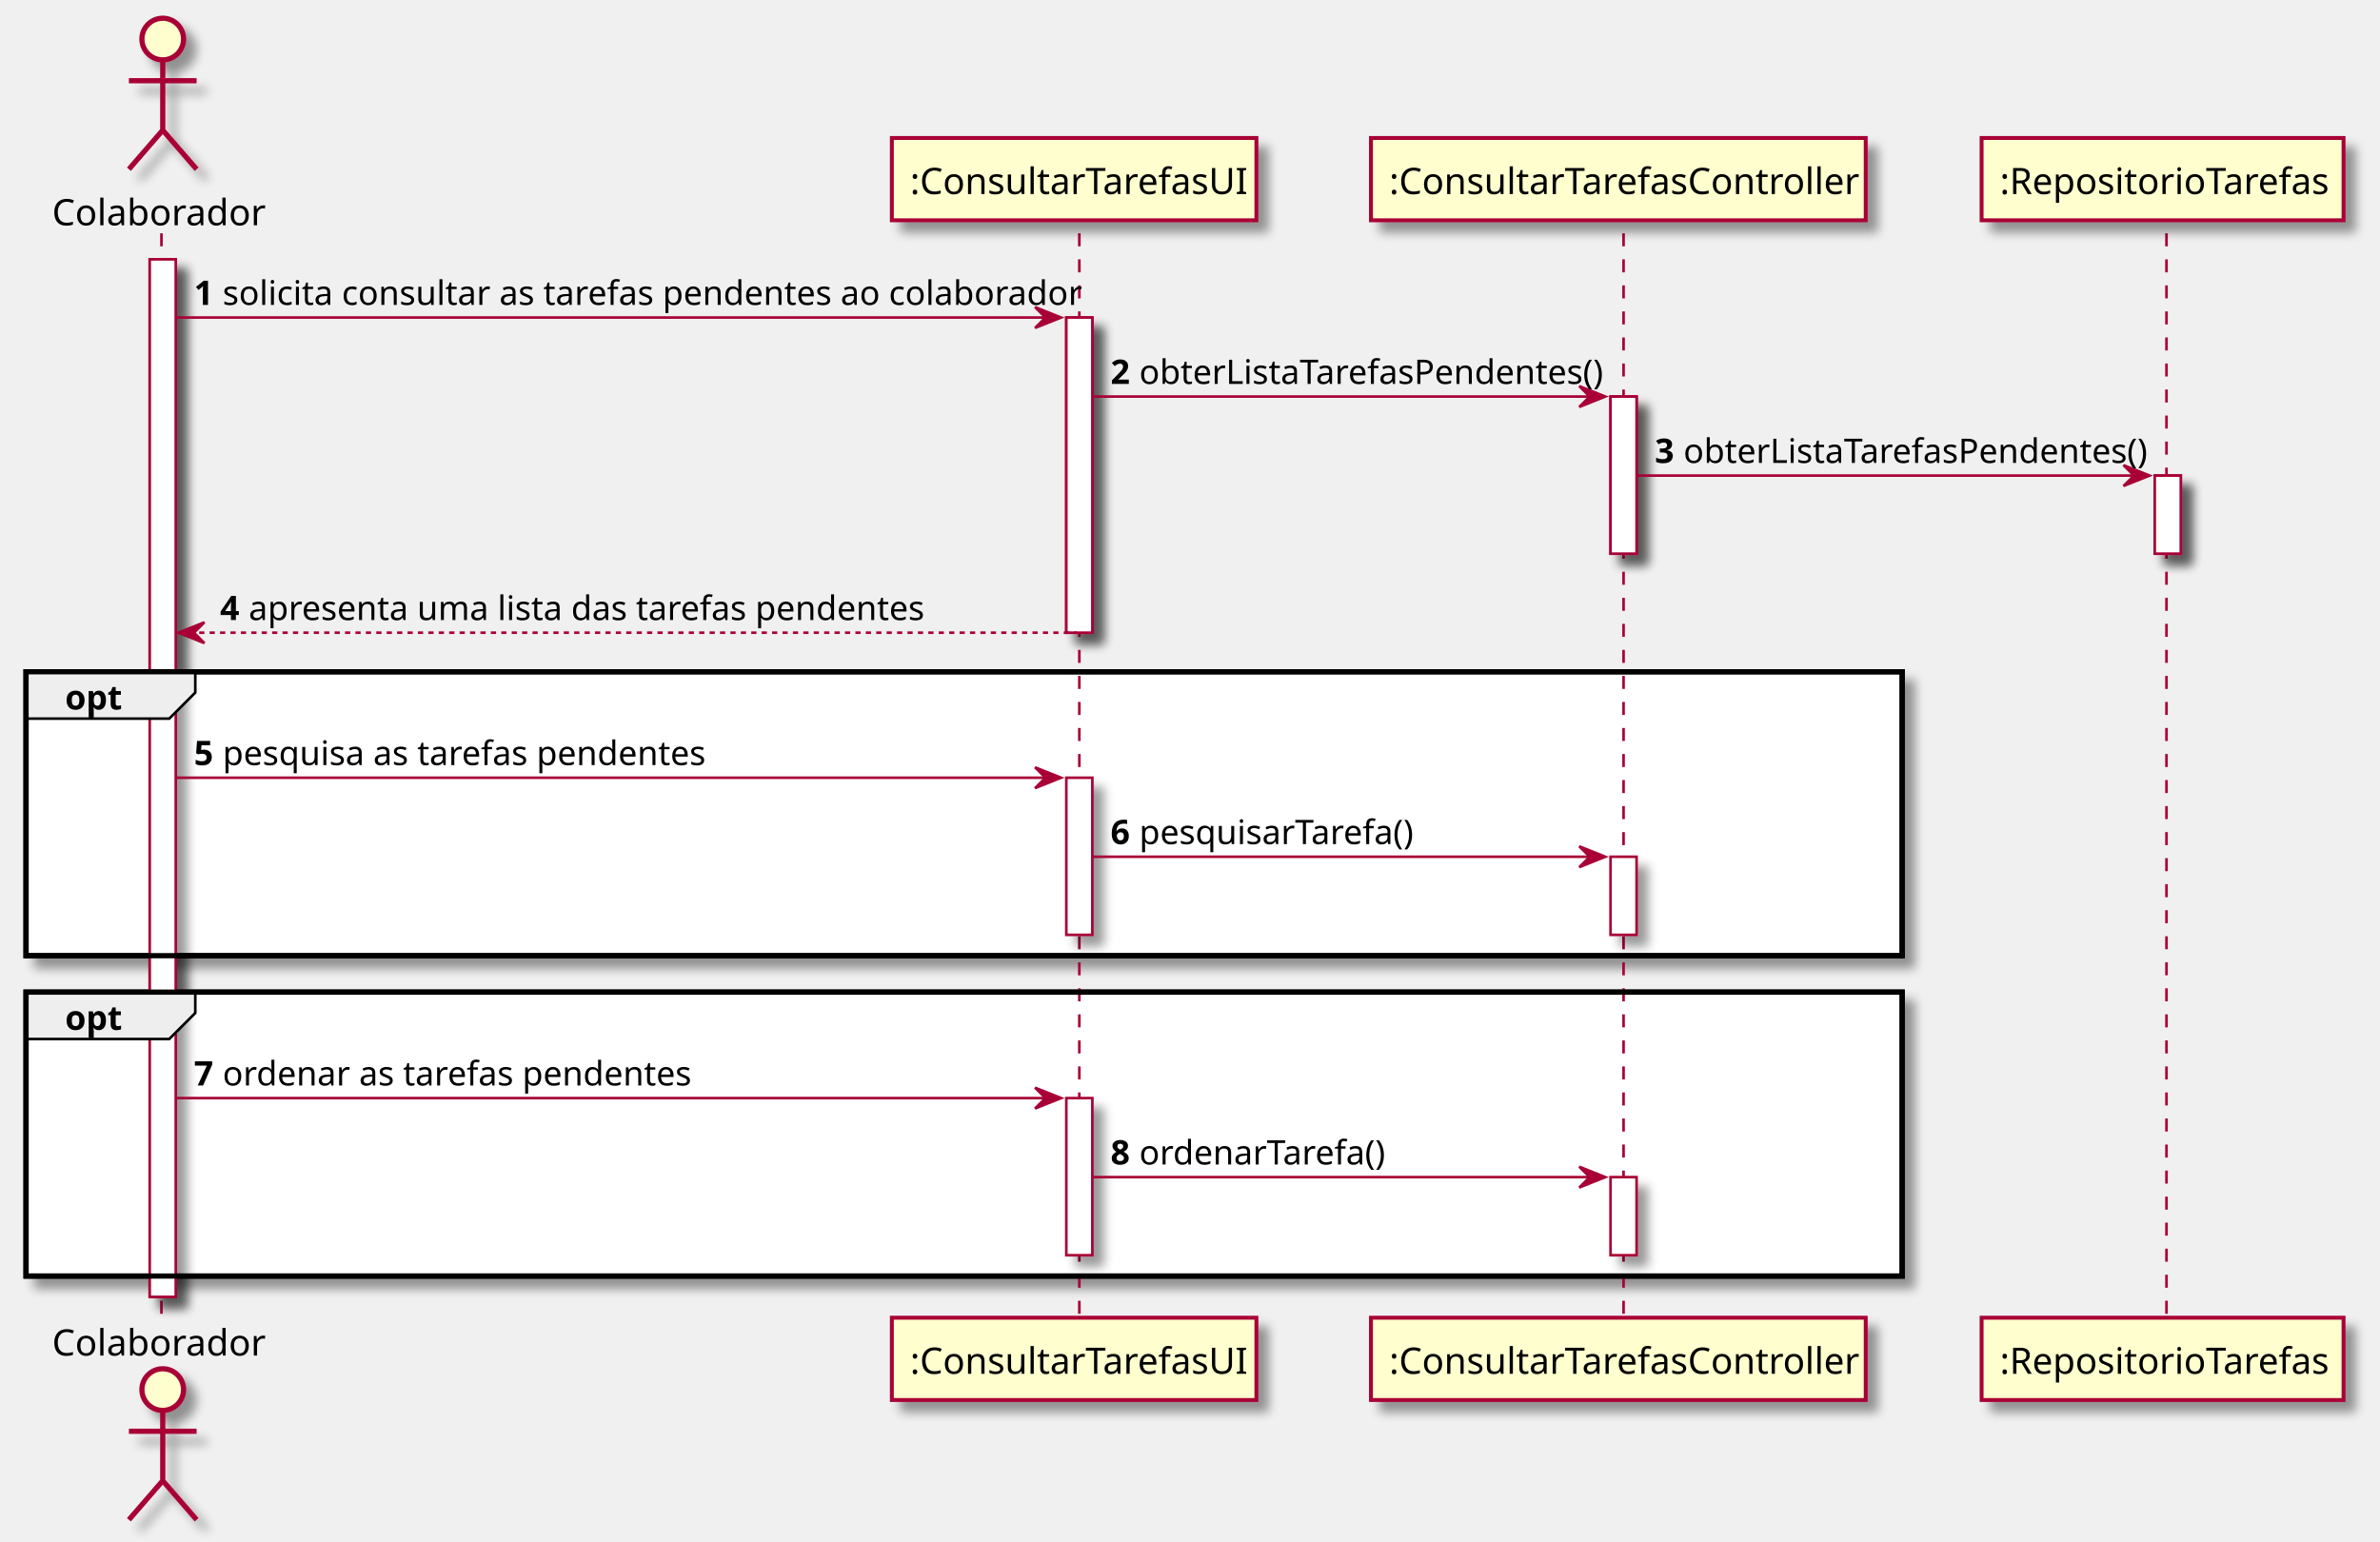
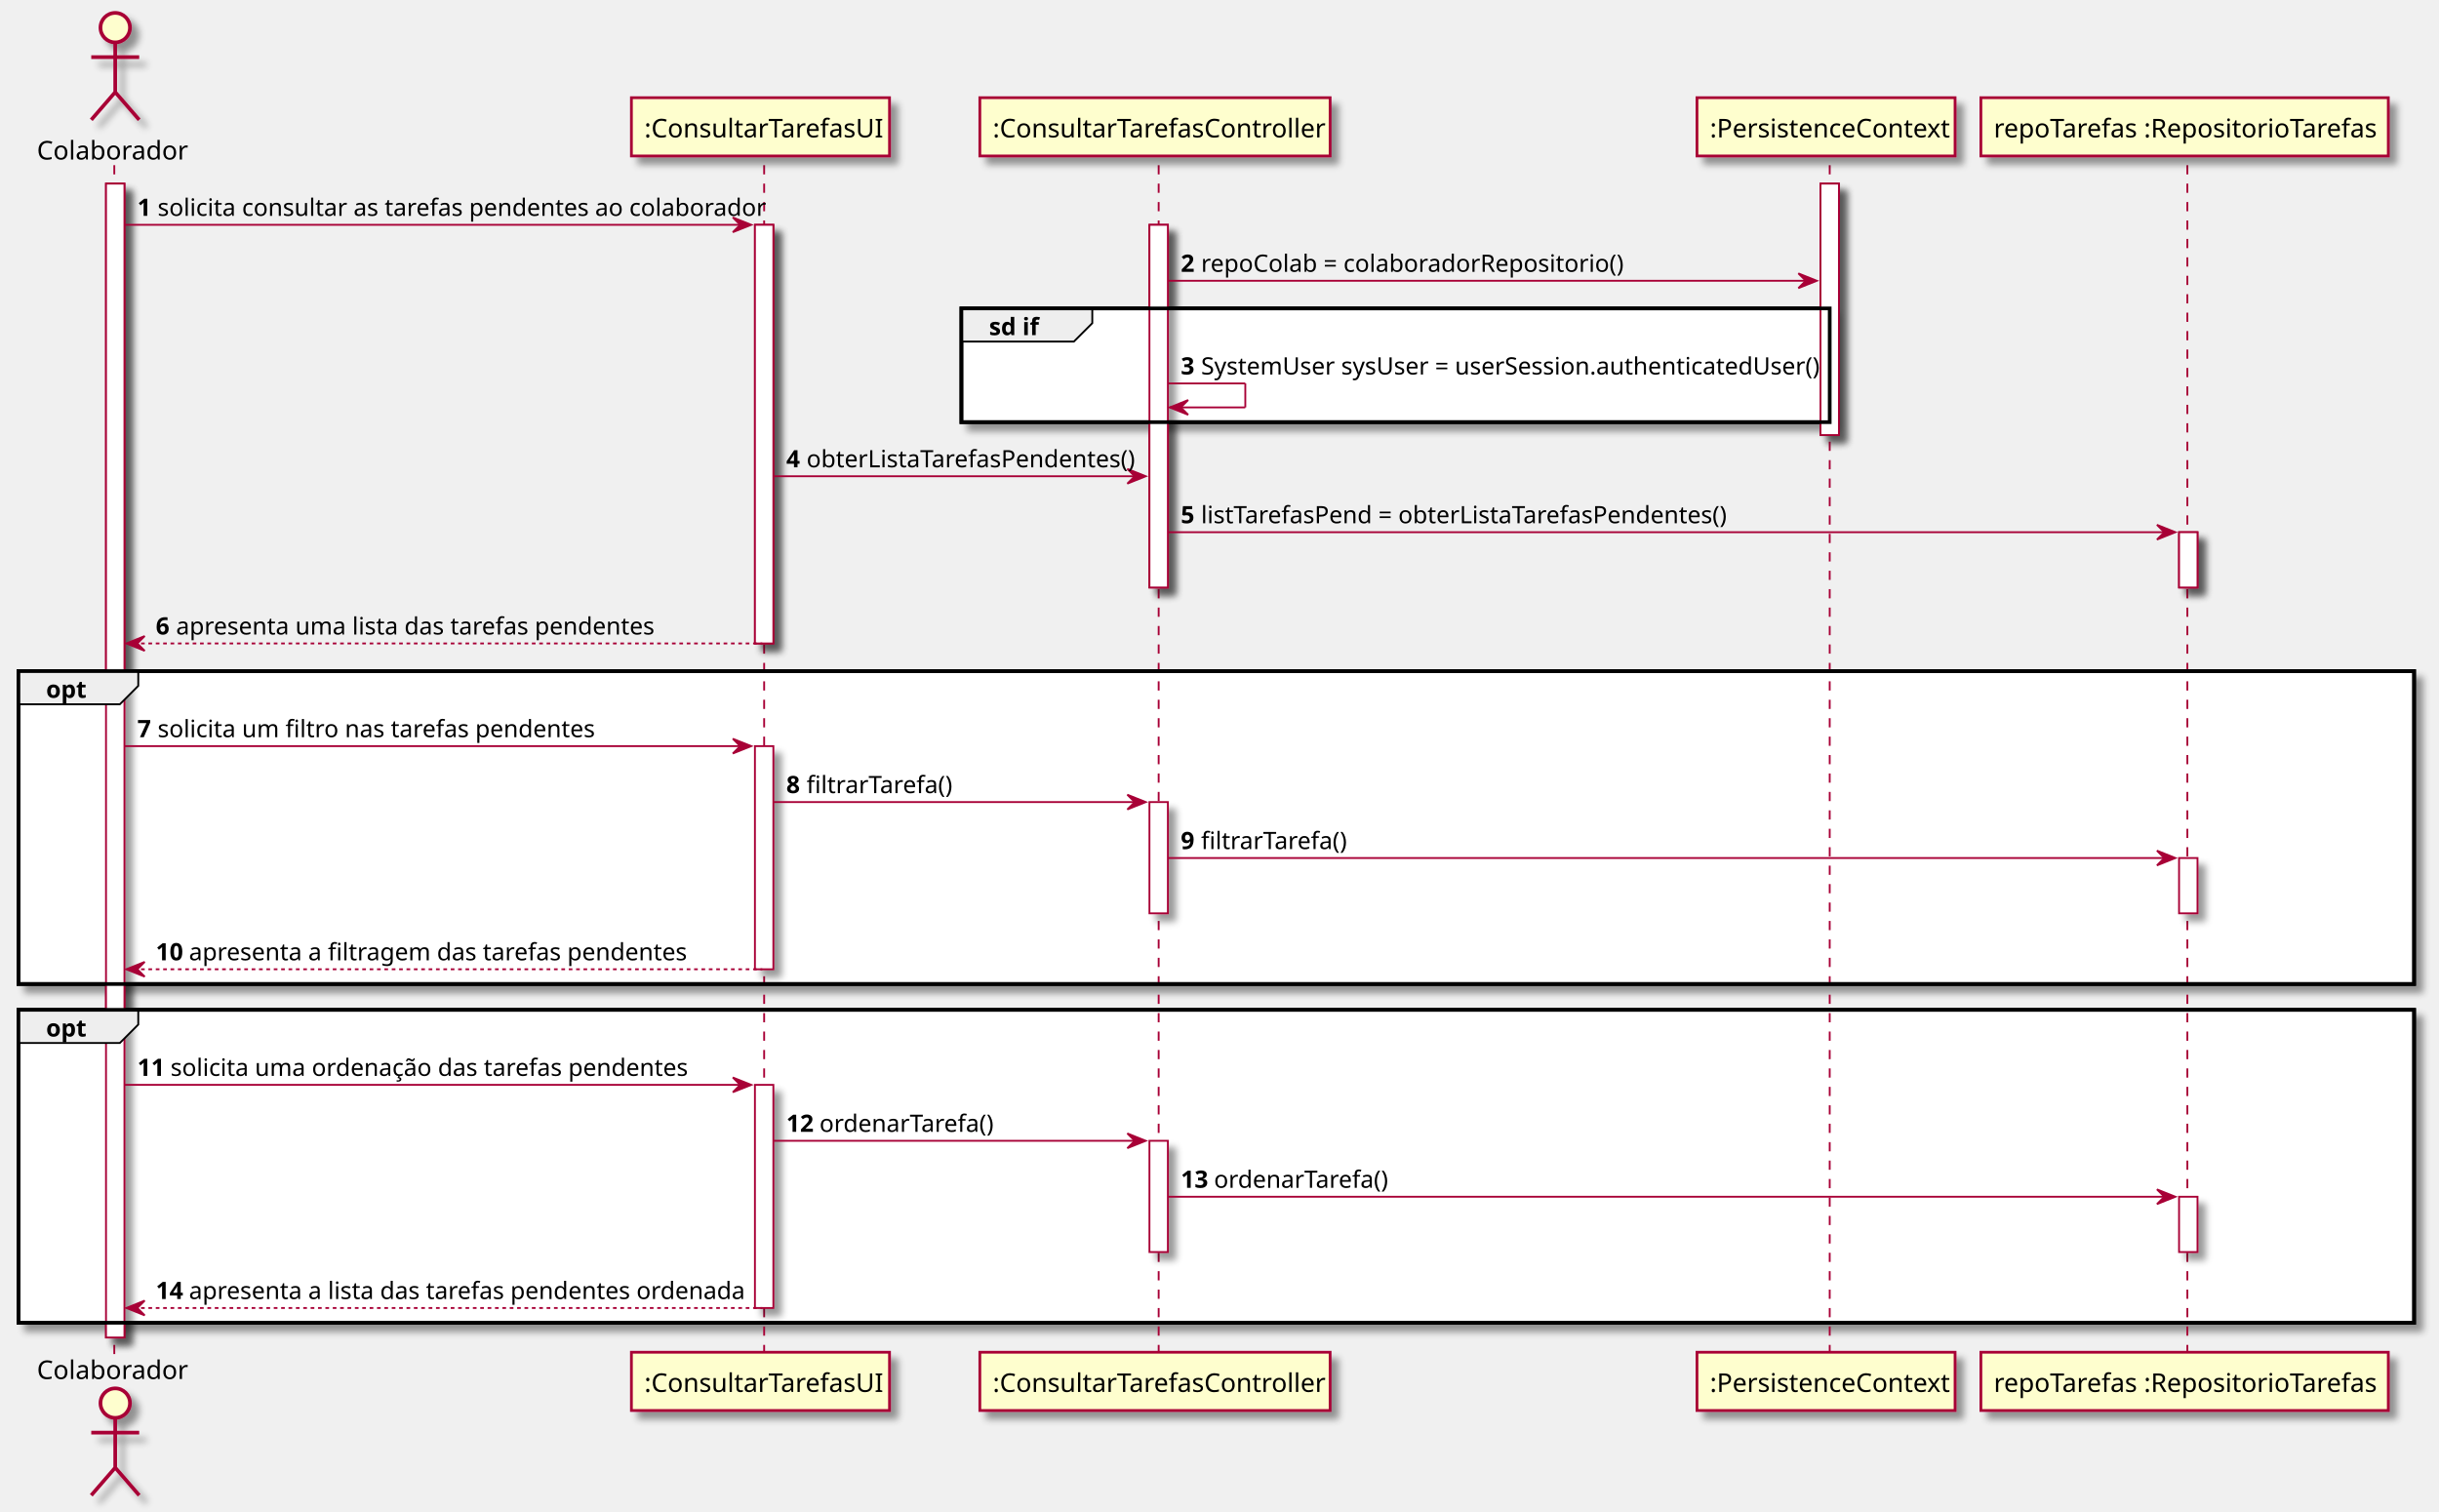
- <svg xmlns="http://www.w3.org/2000/svg" contentScriptType="application/ecmascript" contentStyleType="text/css" height="592px" preserveAspectRatio="none" style="width:914px;height:592px;" version="1.1" viewBox="0 0 914 592" width="914px" zoomAndPan="magnify">
+ <svg xmlns="http://www.w3.org/2000/svg" contentScriptType="application/ecmascript" contentStyleType="text/css" height="820px" preserveAspectRatio="none" style="width:1323px;height:820px;" version="1.1" viewBox="0 0 1323 820" width="1323px" zoomAndPan="magnify">
  <defs>
-     <filter height="300%" id="fkuuxfuyz8vnf" width="300%" x="-1" y="-1">
+     <filter height="300%" id="f1njzh6w3g5buk" width="300%" x="-1" y="-1">
      <feGaussianBlur result="blurOut" stdDeviation="2.0" />
      <feColorMatrix in="blurOut" result="blurOut2" type="matrix" values="0 0 0 0 0 0 0 0 0 0 0 0 0 0 0 0 0 0 .4 0" />
      <feOffset dx="4.0" dy="4.0" in="blurOut2" result="blurOut3" />
      <feBlend in="SourceGraphic" in2="blurOut3" mode="normal" />
    </filter>
  </defs>
  <g>
-     <rect fill="#FFFFFF" filter="url(#fkuuxfuyz8vnf)" height="398.516" style="stroke:#A80036;stroke-width:1.0;" width="10" x="57.5" y="99.609" />
-     <rect fill="#FFFFFF" filter="url(#fkuuxfuyz8vnf)" height="121.055" style="stroke:#A80036;stroke-width:1.0;" width="10" x="409.5" y="121.961" />
-     <rect fill="#FFFFFF" filter="url(#fkuuxfuyz8vnf)" height="60.352" style="stroke:#A80036;stroke-width:1.0;" width="10" x="409.5" y="298.719" />
-     <rect fill="#FFFFFF" filter="url(#fkuuxfuyz8vnf)" height="60.352" style="stroke:#A80036;stroke-width:1.0;" width="10" x="409.5" y="421.773" />
-     <rect fill="#FFFFFF" filter="url(#fkuuxfuyz8vnf)" height="60.352" style="stroke:#A80036;stroke-width:1.0;" width="10" x="618.5" y="152.312" />
-     <rect fill="#FFFFFF" filter="url(#fkuuxfuyz8vnf)" height="30" style="stroke:#A80036;stroke-width:1.0;" width="10" x="618.5" y="329.07" />
-     <rect fill="#FFFFFF" filter="url(#fkuuxfuyz8vnf)" height="30" style="stroke:#A80036;stroke-width:1.0;" width="10" x="618.5" y="452.125" />
-     <rect fill="#FFFFFF" filter="url(#fkuuxfuyz8vnf)" height="30" style="stroke:#A80036;stroke-width:1.0;" width="10" x="827.5" y="182.664" />
-     <rect fill="#FFFFFF" filter="url(#fkuuxfuyz8vnf)" height="109.055" style="stroke:#000000;stroke-width:2.0;" width="720.5" x="10" y="258.016" />
-     <rect fill="#FFFFFF" filter="url(#fkuuxfuyz8vnf)" height="109.055" style="stroke:#000000;stroke-width:2.0;" width="720.5" x="10" y="381.07" />
-     <line style="stroke:#A80036;stroke-width:1.0;stroke-dasharray:5.0,5.0;" x1="62" x2="62" y1="89.609" y2="507.125" />
-     <line style="stroke:#A80036;stroke-width:1.0;stroke-dasharray:5.0,5.0;" x1="414.5" x2="414.5" y1="89.609" y2="507.125" />
-     <line style="stroke:#A80036;stroke-width:1.0;stroke-dasharray:5.0,5.0;" x1="623.5" x2="623.5" y1="89.609" y2="507.125" />
-     <line style="stroke:#A80036;stroke-width:1.0;stroke-dasharray:5.0,5.0;" x1="832" x2="832" y1="89.609" y2="507.125" />
+     <rect fill="#FFFFFF" filter="url(#f1njzh6w3g5buk)" height="625.977" style="stroke:#A80036;stroke-width:1.0;" width="10" x="57.5" y="99.609" />
+     <rect fill="#FFFFFF" filter="url(#f1njzh6w3g5buk)" height="227.109" style="stroke:#A80036;stroke-width:1.0;" width="10" x="409.5" y="121.961" />
+     <rect fill="#FFFFFF" filter="url(#f1njzh6w3g5buk)" height="121.055" style="stroke:#A80036;stroke-width:1.0;" width="10" x="409.5" y="404.773" />
+     <rect fill="#FFFFFF" filter="url(#f1njzh6w3g5buk)" height="121.055" style="stroke:#A80036;stroke-width:1.0;" width="10" x="409.5" y="588.531" />
+     <rect fill="#FFFFFF" filter="url(#f1njzh6w3g5buk)" height="196.758" style="stroke:#A80036;stroke-width:1.0;" width="10" x="623.5" y="121.961" />
+     <rect fill="#FFFFFF" filter="url(#f1njzh6w3g5buk)" height="60.352" style="stroke:#A80036;stroke-width:1.0;" width="10" x="623.5" y="435.125" />
+     <rect fill="#FFFFFF" filter="url(#f1njzh6w3g5buk)" height="60.352" style="stroke:#A80036;stroke-width:1.0;" width="10" x="623.5" y="618.883" />
+     <rect fill="#FFFFFF" filter="url(#f1njzh6w3g5buk)" height="136.406" style="stroke:#A80036;stroke-width:1.0;" width="10" x="987.5" y="99.609" />
+     <rect fill="#FFFFFF" filter="url(#f1njzh6w3g5buk)" height="30" style="stroke:#A80036;stroke-width:1.0;" width="10" x="1182" y="288.719" />
+     <rect fill="#FFFFFF" filter="url(#f1njzh6w3g5buk)" height="30" style="stroke:#A80036;stroke-width:1.0;" width="10" x="1182" y="465.477" />
+     <rect fill="#FFFFFF" filter="url(#f1njzh6w3g5buk)" height="30" style="stroke:#A80036;stroke-width:1.0;" width="10" x="1182" y="649.234" />
+     <rect fill="#FFFFFF" filter="url(#f1njzh6w3g5buk)" height="61.703" style="stroke:#000000;stroke-width:2.0;" width="471" x="521.5" y="167.312" />
+     <rect fill="#FFFFFF" filter="url(#f1njzh6w3g5buk)" height="169.758" style="stroke:#000000;stroke-width:2.0;" width="1299.5" x="10" y="364.07" />
+     <rect fill="#FFFFFF" filter="url(#f1njzh6w3g5buk)" height="169.758" style="stroke:#000000;stroke-width:2.0;" width="1299.5" x="10" y="547.828" />
+     <line style="stroke:#A80036;stroke-width:1.0;stroke-dasharray:5.0,5.0;" x1="62" x2="62" y1="89.609" y2="734.586" />
+     <line style="stroke:#A80036;stroke-width:1.0;stroke-dasharray:5.0,5.0;" x1="414.5" x2="414.5" y1="89.609" y2="734.586" />
+     <line style="stroke:#A80036;stroke-width:1.0;stroke-dasharray:5.0,5.0;" x1="628.5" x2="628.5" y1="89.609" y2="734.586" />
+     <line style="stroke:#A80036;stroke-width:1.0;stroke-dasharray:5.0,5.0;" x1="992.5" x2="992.5" y1="89.609" y2="734.586" />
+     <line style="stroke:#A80036;stroke-width:1.0;stroke-dasharray:5.0,5.0;" x1="1186.5" x2="1186.5" y1="89.609" y2="734.586" />
    <text fill="#000000" font-family="sans-serif" font-size="14" lengthAdjust="spacing" textLength="79" x="20" y="86.533">Colaborador</text>
-     <ellipse cx="62.5" cy="15" fill="#FEFECE" filter="url(#fkuuxfuyz8vnf)" rx="8" ry="8" style="stroke:#A80036;stroke-width:2.0;" />
-     <path d="M62.5,23 L62.5,50 M49.5,31 L75.5,31 M62.5,50 L49.5,65 M62.5,50 L75.5,65 " fill="none" filter="url(#fkuuxfuyz8vnf)" style="stroke:#A80036;stroke-width:2.0;" />
-     <text fill="#000000" font-family="sans-serif" font-size="14" lengthAdjust="spacing" textLength="79" x="20" y="520.658">Colaborador</text>
-     <ellipse cx="62.5" cy="533.734" fill="#FEFECE" filter="url(#fkuuxfuyz8vnf)" rx="8" ry="8" style="stroke:#A80036;stroke-width:2.0;" />
-     <path d="M62.5,541.734 L62.5,568.734 M49.5,549.734 L75.5,549.734 M62.5,568.734 L49.5,583.734 M62.5,568.734 L75.5,583.734 " fill="none" filter="url(#fkuuxfuyz8vnf)" style="stroke:#A80036;stroke-width:2.0;" />
-     <rect fill="#FEFECE" filter="url(#fkuuxfuyz8vnf)" height="31.609" style="stroke:#A80036;stroke-width:1.5;" width="140" x="342.5" y="53" />
+     <ellipse cx="62.5" cy="15" fill="#FEFECE" filter="url(#f1njzh6w3g5buk)" rx="8" ry="8" style="stroke:#A80036;stroke-width:2.0;" />
+     <path d="M62.5,23 L62.5,50 M49.5,31 L75.5,31 M62.5,50 L49.5,65 M62.5,50 L75.5,65 " fill="none" filter="url(#f1njzh6w3g5buk)" style="stroke:#A80036;stroke-width:2.0;" />
+     <text fill="#000000" font-family="sans-serif" font-size="14" lengthAdjust="spacing" textLength="79" x="20" y="748.119">Colaborador</text>
+     <ellipse cx="62.5" cy="761.195" fill="#FEFECE" filter="url(#f1njzh6w3g5buk)" rx="8" ry="8" style="stroke:#A80036;stroke-width:2.0;" />
+     <path d="M62.5,769.195 L62.5,796.195 M49.5,777.195 L75.5,777.195 M62.5,796.195 L49.5,811.195 M62.5,796.195 L75.5,811.195 " fill="none" filter="url(#f1njzh6w3g5buk)" style="stroke:#A80036;stroke-width:2.0;" />
+     <rect fill="#FEFECE" filter="url(#f1njzh6w3g5buk)" height="31.609" style="stroke:#A80036;stroke-width:1.5;" width="140" x="342.5" y="53" />
    <text fill="#000000" font-family="sans-serif" font-size="14" lengthAdjust="spacing" textLength="126" x="349.5" y="74.533">:ConsultarTarefasUI</text>
-     <rect fill="#FEFECE" filter="url(#fkuuxfuyz8vnf)" height="31.609" style="stroke:#A80036;stroke-width:1.5;" width="140" x="342.5" y="506.125" />
-     <text fill="#000000" font-family="sans-serif" font-size="14" lengthAdjust="spacing" textLength="126" x="349.5" y="527.658">:ConsultarTarefasUI</text>
-     <rect fill="#FEFECE" filter="url(#fkuuxfuyz8vnf)" height="31.609" style="stroke:#A80036;stroke-width:1.5;" width="190" x="526.5" y="53" />
-     <text fill="#000000" font-family="sans-serif" font-size="14" lengthAdjust="spacing" textLength="176" x="533.5" y="74.533">:ConsultarTarefasController</text>
-     <rect fill="#FEFECE" filter="url(#fkuuxfuyz8vnf)" height="31.609" style="stroke:#A80036;stroke-width:1.5;" width="190" x="526.5" y="506.125" />
-     <text fill="#000000" font-family="sans-serif" font-size="14" lengthAdjust="spacing" textLength="176" x="533.5" y="527.658">:ConsultarTarefasController</text>
-     <rect fill="#FEFECE" filter="url(#fkuuxfuyz8vnf)" height="31.609" style="stroke:#A80036;stroke-width:1.5;" width="139" x="761" y="53" />
-     <text fill="#000000" font-family="sans-serif" font-size="14" lengthAdjust="spacing" textLength="125" x="768" y="74.533">:RepositorioTarefas</text>
-     <rect fill="#FEFECE" filter="url(#fkuuxfuyz8vnf)" height="31.609" style="stroke:#A80036;stroke-width:1.5;" width="139" x="761" y="506.125" />
-     <text fill="#000000" font-family="sans-serif" font-size="14" lengthAdjust="spacing" textLength="125" x="768" y="527.658">:RepositorioTarefas</text>
-     <rect fill="#FFFFFF" filter="url(#fkuuxfuyz8vnf)" height="398.516" style="stroke:#A80036;stroke-width:1.0;" width="10" x="57.5" y="99.609" />
-     <rect fill="#FFFFFF" filter="url(#fkuuxfuyz8vnf)" height="121.055" style="stroke:#A80036;stroke-width:1.0;" width="10" x="409.5" y="121.961" />
-     <rect fill="#FFFFFF" filter="url(#fkuuxfuyz8vnf)" height="60.352" style="stroke:#A80036;stroke-width:1.0;" width="10" x="409.5" y="298.719" />
-     <rect fill="#FFFFFF" filter="url(#fkuuxfuyz8vnf)" height="60.352" style="stroke:#A80036;stroke-width:1.0;" width="10" x="409.5" y="421.773" />
-     <rect fill="#FFFFFF" filter="url(#fkuuxfuyz8vnf)" height="60.352" style="stroke:#A80036;stroke-width:1.0;" width="10" x="618.5" y="152.312" />
-     <rect fill="#FFFFFF" filter="url(#fkuuxfuyz8vnf)" height="30" style="stroke:#A80036;stroke-width:1.0;" width="10" x="618.5" y="329.07" />
-     <rect fill="#FFFFFF" filter="url(#fkuuxfuyz8vnf)" height="30" style="stroke:#A80036;stroke-width:1.0;" width="10" x="618.5" y="452.125" />
-     <rect fill="#FFFFFF" filter="url(#fkuuxfuyz8vnf)" height="30" style="stroke:#A80036;stroke-width:1.0;" width="10" x="827.5" y="182.664" />
+     <rect fill="#FEFECE" filter="url(#f1njzh6w3g5buk)" height="31.609" style="stroke:#A80036;stroke-width:1.5;" width="140" x="342.5" y="733.586" />
+     <text fill="#000000" font-family="sans-serif" font-size="14" lengthAdjust="spacing" textLength="126" x="349.5" y="755.119">:ConsultarTarefasUI</text>
+     <rect fill="#FEFECE" filter="url(#f1njzh6w3g5buk)" height="31.609" style="stroke:#A80036;stroke-width:1.5;" width="190" x="531.5" y="53" />
+     <text fill="#000000" font-family="sans-serif" font-size="14" lengthAdjust="spacing" textLength="176" x="538.5" y="74.533">:ConsultarTarefasController</text>
+     <rect fill="#FEFECE" filter="url(#f1njzh6w3g5buk)" height="31.609" style="stroke:#A80036;stroke-width:1.5;" width="190" x="531.5" y="733.586" />
+     <text fill="#000000" font-family="sans-serif" font-size="14" lengthAdjust="spacing" textLength="176" x="538.5" y="755.119">:ConsultarTarefasController</text>
+     <rect fill="#FEFECE" filter="url(#f1njzh6w3g5buk)" height="31.609" style="stroke:#A80036;stroke-width:1.5;" width="140" x="920.5" y="53" />
+     <text fill="#000000" font-family="sans-serif" font-size="14" lengthAdjust="spacing" textLength="126" x="927.5" y="74.533">:PersistenceContext</text>
+     <rect fill="#FEFECE" filter="url(#f1njzh6w3g5buk)" height="31.609" style="stroke:#A80036;stroke-width:1.5;" width="140" x="920.5" y="733.586" />
+     <text fill="#000000" font-family="sans-serif" font-size="14" lengthAdjust="spacing" textLength="126" x="927.5" y="755.119">:PersistenceContext</text>
+     <rect fill="#FEFECE" filter="url(#f1njzh6w3g5buk)" height="31.609" style="stroke:#A80036;stroke-width:1.5;" width="221" x="1074.5" y="53" />
+     <text fill="#000000" font-family="sans-serif" font-size="14" lengthAdjust="spacing" textLength="207" x="1081.5" y="74.533">repoTarefas :RepositorioTarefas</text>
+     <rect fill="#FEFECE" filter="url(#f1njzh6w3g5buk)" height="31.609" style="stroke:#A80036;stroke-width:1.5;" width="221" x="1074.5" y="733.586" />
+     <text fill="#000000" font-family="sans-serif" font-size="14" lengthAdjust="spacing" textLength="207" x="1081.5" y="755.119">repoTarefas :RepositorioTarefas</text>
+     <rect fill="#FFFFFF" filter="url(#f1njzh6w3g5buk)" height="625.977" style="stroke:#A80036;stroke-width:1.0;" width="10" x="57.5" y="99.609" />
+     <rect fill="#FFFFFF" filter="url(#f1njzh6w3g5buk)" height="227.109" style="stroke:#A80036;stroke-width:1.0;" width="10" x="409.5" y="121.961" />
+     <rect fill="#FFFFFF" filter="url(#f1njzh6w3g5buk)" height="121.055" style="stroke:#A80036;stroke-width:1.0;" width="10" x="409.5" y="404.773" />
+     <rect fill="#FFFFFF" filter="url(#f1njzh6w3g5buk)" height="121.055" style="stroke:#A80036;stroke-width:1.0;" width="10" x="409.5" y="588.531" />
+     <rect fill="#FFFFFF" filter="url(#f1njzh6w3g5buk)" height="196.758" style="stroke:#A80036;stroke-width:1.0;" width="10" x="623.5" y="121.961" />
+     <rect fill="#FFFFFF" filter="url(#f1njzh6w3g5buk)" height="60.352" style="stroke:#A80036;stroke-width:1.0;" width="10" x="623.5" y="435.125" />
+     <rect fill="#FFFFFF" filter="url(#f1njzh6w3g5buk)" height="60.352" style="stroke:#A80036;stroke-width:1.0;" width="10" x="623.5" y="618.883" />
+     <rect fill="#FFFFFF" filter="url(#f1njzh6w3g5buk)" height="136.406" style="stroke:#A80036;stroke-width:1.0;" width="10" x="987.5" y="99.609" />
+     <rect fill="#FFFFFF" filter="url(#f1njzh6w3g5buk)" height="30" style="stroke:#A80036;stroke-width:1.0;" width="10" x="1182" y="288.719" />
+     <rect fill="#FFFFFF" filter="url(#f1njzh6w3g5buk)" height="30" style="stroke:#A80036;stroke-width:1.0;" width="10" x="1182" y="465.477" />
+     <rect fill="#FFFFFF" filter="url(#f1njzh6w3g5buk)" height="30" style="stroke:#A80036;stroke-width:1.0;" width="10" x="1182" y="649.234" />
    <polygon fill="#A80036" points="397.5,117.961,407.5,121.961,397.5,125.961,401.5,121.961" style="stroke:#A80036;stroke-width:1.0;" />
    <line style="stroke:#A80036;stroke-width:1.0;" x1="67.5" x2="403.5" y1="121.961" y2="121.961" />
    <text fill="#000000" font-family="sans-serif" font-size="13" font-weight="bold" lengthAdjust="spacing" textLength="7" x="74.5" y="117.105">1</text>
    <text fill="#000000" font-family="sans-serif" font-size="13" lengthAdjust="spacing" textLength="312" x="85.5" y="117.105">solicita consultar as tarefas pendentes ao colaborador</text>
-     <polygon fill="#A80036" points="606.5,148.312,616.5,152.312,606.5,156.312,610.5,152.312" style="stroke:#A80036;stroke-width:1.0;" />
-     <line style="stroke:#A80036;stroke-width:1.0;" x1="419.5" x2="612.5" y1="152.312" y2="152.312" />
-     <text fill="#000000" font-family="sans-serif" font-size="13" font-weight="bold" lengthAdjust="spacing" textLength="7" x="426.5" y="147.456">2</text>
-     <text fill="#000000" font-family="sans-serif" font-size="13" lengthAdjust="spacing" textLength="169" x="437.5" y="147.456">obterListaTarefasPendentes()</text>
-     <polygon fill="#A80036" points="815.5,178.664,825.5,182.664,815.5,186.664,819.5,182.664" style="stroke:#A80036;stroke-width:1.0;" />
-     <line style="stroke:#A80036;stroke-width:1.0;" x1="628.5" x2="821.5" y1="182.664" y2="182.664" />
-     <text fill="#000000" font-family="sans-serif" font-size="13" font-weight="bold" lengthAdjust="spacing" textLength="7" x="635.5" y="177.808">3</text>
-     <text fill="#000000" font-family="sans-serif" font-size="13" lengthAdjust="spacing" textLength="169" x="646.5" y="177.808">obterListaTarefasPendentes()</text>
-     <polygon fill="#A80036" points="78.5,239.016,68.5,243.016,78.5,247.016,74.5,243.016" style="stroke:#A80036;stroke-width:1.0;" />
-     <line style="stroke:#A80036;stroke-width:1.0;stroke-dasharray:2.0,2.0;" x1="72.5" x2="413.5" y1="243.016" y2="243.016" />
-     <text fill="#000000" font-family="sans-serif" font-size="13" font-weight="bold" lengthAdjust="spacing" textLength="7" x="84.5" y="238.159">4</text>
-     <text fill="#000000" font-family="sans-serif" font-size="13" lengthAdjust="spacing" textLength="246" x="95.5" y="238.159">apresenta uma lista das tarefas pendentes</text>
-     <path d="M10,258.016 L75,258.016 L75,266.016 L65,276.016 L10,276.016 L10,258.016 " fill="#EEEEEE" style="stroke:#000000;stroke-width:1.0;" />
-     <rect fill="none" height="109.055" style="stroke:#000000;stroke-width:2.0;" width="720.5" x="10" y="258.016" />
-     <text fill="#000000" font-family="sans-serif" font-size="13" font-weight="bold" lengthAdjust="spacing" textLength="20" x="25" y="272.511">opt</text>
-     <polygon fill="#A80036" points="397.5,294.719,407.5,298.719,397.5,302.719,401.5,298.719" style="stroke:#A80036;stroke-width:1.0;" />
-     <line style="stroke:#A80036;stroke-width:1.0;" x1="67.5" x2="403.5" y1="298.719" y2="298.719" />
-     <text fill="#000000" font-family="sans-serif" font-size="13" font-weight="bold" lengthAdjust="spacing" textLength="7" x="74.5" y="293.862">5</text>
-     <text fill="#000000" font-family="sans-serif" font-size="13" lengthAdjust="spacing" textLength="177" x="85.5" y="293.862">pesquisa as tarefas pendentes</text>
-     <polygon fill="#A80036" points="606.5,325.07,616.5,329.07,606.5,333.07,610.5,329.07" style="stroke:#A80036;stroke-width:1.0;" />
-     <line style="stroke:#A80036;stroke-width:1.0;" x1="419.5" x2="612.5" y1="329.07" y2="329.07" />
-     <text fill="#000000" font-family="sans-serif" font-size="13" font-weight="bold" lengthAdjust="spacing" textLength="7" x="426.5" y="324.214">6</text>
-     <text fill="#000000" font-family="sans-serif" font-size="13" lengthAdjust="spacing" textLength="99" x="437.5" y="324.214">pesquisarTarefa()</text>
-     <path d="M10,381.07 L75,381.07 L75,389.07 L65,399.07 L10,399.07 L10,381.07 " fill="#EEEEEE" style="stroke:#000000;stroke-width:1.0;" />
-     <rect fill="none" height="109.055" style="stroke:#000000;stroke-width:2.0;" width="720.5" x="10" y="381.07" />
-     <text fill="#000000" font-family="sans-serif" font-size="13" font-weight="bold" lengthAdjust="spacing" textLength="20" x="25" y="395.565">opt</text>
-     <polygon fill="#A80036" points="397.5,417.773,407.5,421.773,397.5,425.773,401.5,421.773" style="stroke:#A80036;stroke-width:1.0;" />
-     <line style="stroke:#A80036;stroke-width:1.0;" x1="67.5" x2="403.5" y1="421.773" y2="421.773" />
-     <text fill="#000000" font-family="sans-serif" font-size="13" font-weight="bold" lengthAdjust="spacing" textLength="7" x="74.5" y="416.917">7</text>
-     <text fill="#000000" font-family="sans-serif" font-size="13" lengthAdjust="spacing" textLength="168" x="85.5" y="416.917">ordenar as tarefas pendentes</text>
-     <polygon fill="#A80036" points="606.5,448.125,616.5,452.125,606.5,456.125,610.5,452.125" style="stroke:#A80036;stroke-width:1.0;" />
-     <line style="stroke:#A80036;stroke-width:1.0;" x1="419.5" x2="612.5" y1="452.125" y2="452.125" />
-     <text fill="#000000" font-family="sans-serif" font-size="13" font-weight="bold" lengthAdjust="spacing" textLength="7" x="426.5" y="447.269">8</text>
-     <text fill="#000000" font-family="sans-serif" font-size="13" lengthAdjust="spacing" textLength="86" x="437.5" y="447.269">ordenarTarefa()</text>
+     <polygon fill="#A80036" points="975.5,148.312,985.5,152.312,975.5,156.312,979.5,152.312" style="stroke:#A80036;stroke-width:1.0;" />
+     <line style="stroke:#A80036;stroke-width:1.0;" x1="633.5" x2="981.5" y1="152.312" y2="152.312" />
+     <text fill="#000000" font-family="sans-serif" font-size="13" font-weight="bold" lengthAdjust="spacing" textLength="7" x="640.5" y="147.456">2</text>
+     <text fill="#000000" font-family="sans-serif" font-size="13" lengthAdjust="spacing" textLength="214" x="651.5" y="147.456">repoColab = colaboradorRepositorio()</text>
+     <path d="M521.5,167.312 L592.5,167.312 L592.5,175.312 L582.5,185.312 L521.5,185.312 L521.5,167.312 " fill="#EEEEEE" style="stroke:#000000;stroke-width:1.0;" />
+     <rect fill="none" height="61.703" style="stroke:#000000;stroke-width:2.0;" width="471" x="521.5" y="167.312" />
+     <text fill="#000000" font-family="sans-serif" font-size="13" font-weight="bold" lengthAdjust="spacing" textLength="26" x="536.5" y="181.808">sd if</text>
+     <line style="stroke:#A80036;stroke-width:1.0;" x1="633.5" x2="675.5" y1="208.016" y2="208.016" />
+     <line style="stroke:#A80036;stroke-width:1.0;" x1="675.5" x2="675.5" y1="208.016" y2="221.016" />
+     <line style="stroke:#A80036;stroke-width:1.0;" x1="634.5" x2="675.5" y1="221.016" y2="221.016" />
+     <polygon fill="#A80036" points="644.5,217.016,634.5,221.016,644.5,225.016,640.5,221.016" style="stroke:#A80036;stroke-width:1.0;" />
+     <text fill="#000000" font-family="sans-serif" font-size="13" font-weight="bold" lengthAdjust="spacing" textLength="7" x="640.5" y="203.159">3</text>
+     <text fill="#000000" font-family="sans-serif" font-size="13" lengthAdjust="spacing" textLength="329" x="651.5" y="203.159">SystemUser sysUser = userSession.authenticatedUser()</text>
+     <polygon fill="#A80036" points="611.5,254.367,621.5,258.367,611.5,262.367,615.5,258.367" style="stroke:#A80036;stroke-width:1.0;" />
+     <line style="stroke:#A80036;stroke-width:1.0;" x1="419.5" x2="617.5" y1="258.367" y2="258.367" />
+     <text fill="#000000" font-family="sans-serif" font-size="13" font-weight="bold" lengthAdjust="spacing" textLength="7" x="426.5" y="253.511">4</text>
+     <text fill="#000000" font-family="sans-serif" font-size="13" lengthAdjust="spacing" textLength="169" x="437.5" y="253.511">obterListaTarefasPendentes()</text>
+     <polygon fill="#A80036" points="1170,284.719,1180,288.719,1170,292.719,1174,288.719" style="stroke:#A80036;stroke-width:1.0;" />
+     <line style="stroke:#A80036;stroke-width:1.0;" x1="633.5" x2="1176" y1="288.719" y2="288.719" />
+     <text fill="#000000" font-family="sans-serif" font-size="13" font-weight="bold" lengthAdjust="spacing" textLength="7" x="640.5" y="283.862">5</text>
+     <text fill="#000000" font-family="sans-serif" font-size="13" lengthAdjust="spacing" textLength="274" x="651.5" y="283.862">listTarefasPend = obterListaTarefasPendentes()</text>
+     <polygon fill="#A80036" points="78.5,345.07,68.5,349.07,78.5,353.07,74.5,349.07" style="stroke:#A80036;stroke-width:1.0;" />
+     <line style="stroke:#A80036;stroke-width:1.0;stroke-dasharray:2.0,2.0;" x1="72.5" x2="413.5" y1="349.07" y2="349.07" />
+     <text fill="#000000" font-family="sans-serif" font-size="13" font-weight="bold" lengthAdjust="spacing" textLength="7" x="84.5" y="344.214">6</text>
+     <text fill="#000000" font-family="sans-serif" font-size="13" lengthAdjust="spacing" textLength="246" x="95.5" y="344.214">apresenta uma lista das tarefas pendentes</text>
+     <path d="M10,364.07 L75,364.07 L75,372.07 L65,382.07 L10,382.07 L10,364.07 " fill="#EEEEEE" style="stroke:#000000;stroke-width:1.0;" />
+     <rect fill="none" height="169.758" style="stroke:#000000;stroke-width:2.0;" width="1299.5" x="10" y="364.07" />
+     <text fill="#000000" font-family="sans-serif" font-size="13" font-weight="bold" lengthAdjust="spacing" textLength="20" x="25" y="378.565">opt</text>
+     <polygon fill="#A80036" points="397.5,400.773,407.5,404.773,397.5,408.773,401.5,404.773" style="stroke:#A80036;stroke-width:1.0;" />
+     <line style="stroke:#A80036;stroke-width:1.0;" x1="67.5" x2="403.5" y1="404.773" y2="404.773" />
+     <text fill="#000000" font-family="sans-serif" font-size="13" font-weight="bold" lengthAdjust="spacing" textLength="7" x="74.5" y="399.917">7</text>
+     <text fill="#000000" font-family="sans-serif" font-size="13" lengthAdjust="spacing" textLength="223" x="85.5" y="399.917">solicita um filtro nas tarefas pendentes</text>
+     <polygon fill="#A80036" points="611.5,431.125,621.5,435.125,611.5,439.125,615.5,435.125" style="stroke:#A80036;stroke-width:1.0;" />
+     <line style="stroke:#A80036;stroke-width:1.0;" x1="419.5" x2="617.5" y1="435.125" y2="435.125" />
+     <text fill="#000000" font-family="sans-serif" font-size="13" font-weight="bold" lengthAdjust="spacing" textLength="7" x="426.5" y="430.269">8</text>
+     <text fill="#000000" font-family="sans-serif" font-size="13" lengthAdjust="spacing" textLength="71" x="437.5" y="430.269">filtrarTarefa()</text>
+     <polygon fill="#A80036" points="1170,461.477,1180,465.477,1170,469.477,1174,465.477" style="stroke:#A80036;stroke-width:1.0;" />
+     <line style="stroke:#A80036;stroke-width:1.0;" x1="633.5" x2="1176" y1="465.477" y2="465.477" />
+     <text fill="#000000" font-family="sans-serif" font-size="13" font-weight="bold" lengthAdjust="spacing" textLength="7" x="640.5" y="460.62">9</text>
+     <text fill="#000000" font-family="sans-serif" font-size="13" lengthAdjust="spacing" textLength="71" x="651.5" y="460.62">filtrarTarefa()</text>
+     <polygon fill="#A80036" points="78.5,521.828,68.5,525.828,78.5,529.828,74.5,525.828" style="stroke:#A80036;stroke-width:1.0;" />
+     <line style="stroke:#A80036;stroke-width:1.0;stroke-dasharray:2.0,2.0;" x1="72.5" x2="413.5" y1="525.828" y2="525.828" />
+     <text fill="#000000" font-family="sans-serif" font-size="13" font-weight="bold" lengthAdjust="spacing" textLength="14" x="84.5" y="520.972">10</text>
+     <text fill="#000000" font-family="sans-serif" font-size="13" lengthAdjust="spacing" textLength="253" x="102.5" y="520.972">apresenta a filtragem das tarefas pendentes</text>
+     <path d="M10,547.828 L75,547.828 L75,555.828 L65,565.828 L10,565.828 L10,547.828 " fill="#EEEEEE" style="stroke:#000000;stroke-width:1.0;" />
+     <rect fill="none" height="169.758" style="stroke:#000000;stroke-width:2.0;" width="1299.5" x="10" y="547.828" />
+     <text fill="#000000" font-family="sans-serif" font-size="13" font-weight="bold" lengthAdjust="spacing" textLength="20" x="25" y="562.323">opt</text>
+     <polygon fill="#A80036" points="397.5,584.531,407.5,588.531,397.5,592.531,401.5,588.531" style="stroke:#A80036;stroke-width:1.0;" />
+     <line style="stroke:#A80036;stroke-width:1.0;" x1="67.5" x2="403.5" y1="588.531" y2="588.531" />
+     <text fill="#000000" font-family="sans-serif" font-size="13" font-weight="bold" lengthAdjust="spacing" textLength="14" x="74.5" y="583.675">11</text>
+     <text fill="#000000" font-family="sans-serif" font-size="13" lengthAdjust="spacing" textLength="266" x="92.5" y="583.675">solicita uma ordenação das tarefas pendentes</text>
+     <polygon fill="#A80036" points="611.5,614.883,621.5,618.883,611.5,622.883,615.5,618.883" style="stroke:#A80036;stroke-width:1.0;" />
+     <line style="stroke:#A80036;stroke-width:1.0;" x1="419.5" x2="617.5" y1="618.883" y2="618.883" />
+     <text fill="#000000" font-family="sans-serif" font-size="13" font-weight="bold" lengthAdjust="spacing" textLength="14" x="426.5" y="614.026">12</text>
+     <text fill="#000000" font-family="sans-serif" font-size="13" lengthAdjust="spacing" textLength="86" x="444.5" y="614.026">ordenarTarefa()</text>
+     <polygon fill="#A80036" points="1170,645.234,1180,649.234,1170,653.234,1174,649.234" style="stroke:#A80036;stroke-width:1.0;" />
+     <line style="stroke:#A80036;stroke-width:1.0;" x1="633.5" x2="1176" y1="649.234" y2="649.234" />
+     <text fill="#000000" font-family="sans-serif" font-size="13" font-weight="bold" lengthAdjust="spacing" textLength="14" x="640.5" y="644.378">13</text>
+     <text fill="#000000" font-family="sans-serif" font-size="13" lengthAdjust="spacing" textLength="86" x="658.5" y="644.378">ordenarTarefa()</text>
+     <polygon fill="#A80036" points="78.5,705.586,68.5,709.586,78.5,713.586,74.5,709.586" style="stroke:#A80036;stroke-width:1.0;" />
+     <line style="stroke:#A80036;stroke-width:1.0;stroke-dasharray:2.0,2.0;" x1="72.5" x2="413.5" y1="709.586" y2="709.586" />
+     <text fill="#000000" font-family="sans-serif" font-size="13" font-weight="bold" lengthAdjust="spacing" textLength="14" x="84.5" y="704.73">14</text>
+     <text fill="#000000" font-family="sans-serif" font-size="13" lengthAdjust="spacing" textLength="285" x="102.5" y="704.73">apresenta a lista das tarefas pendentes ordenada</text>
  </g>
</svg>
